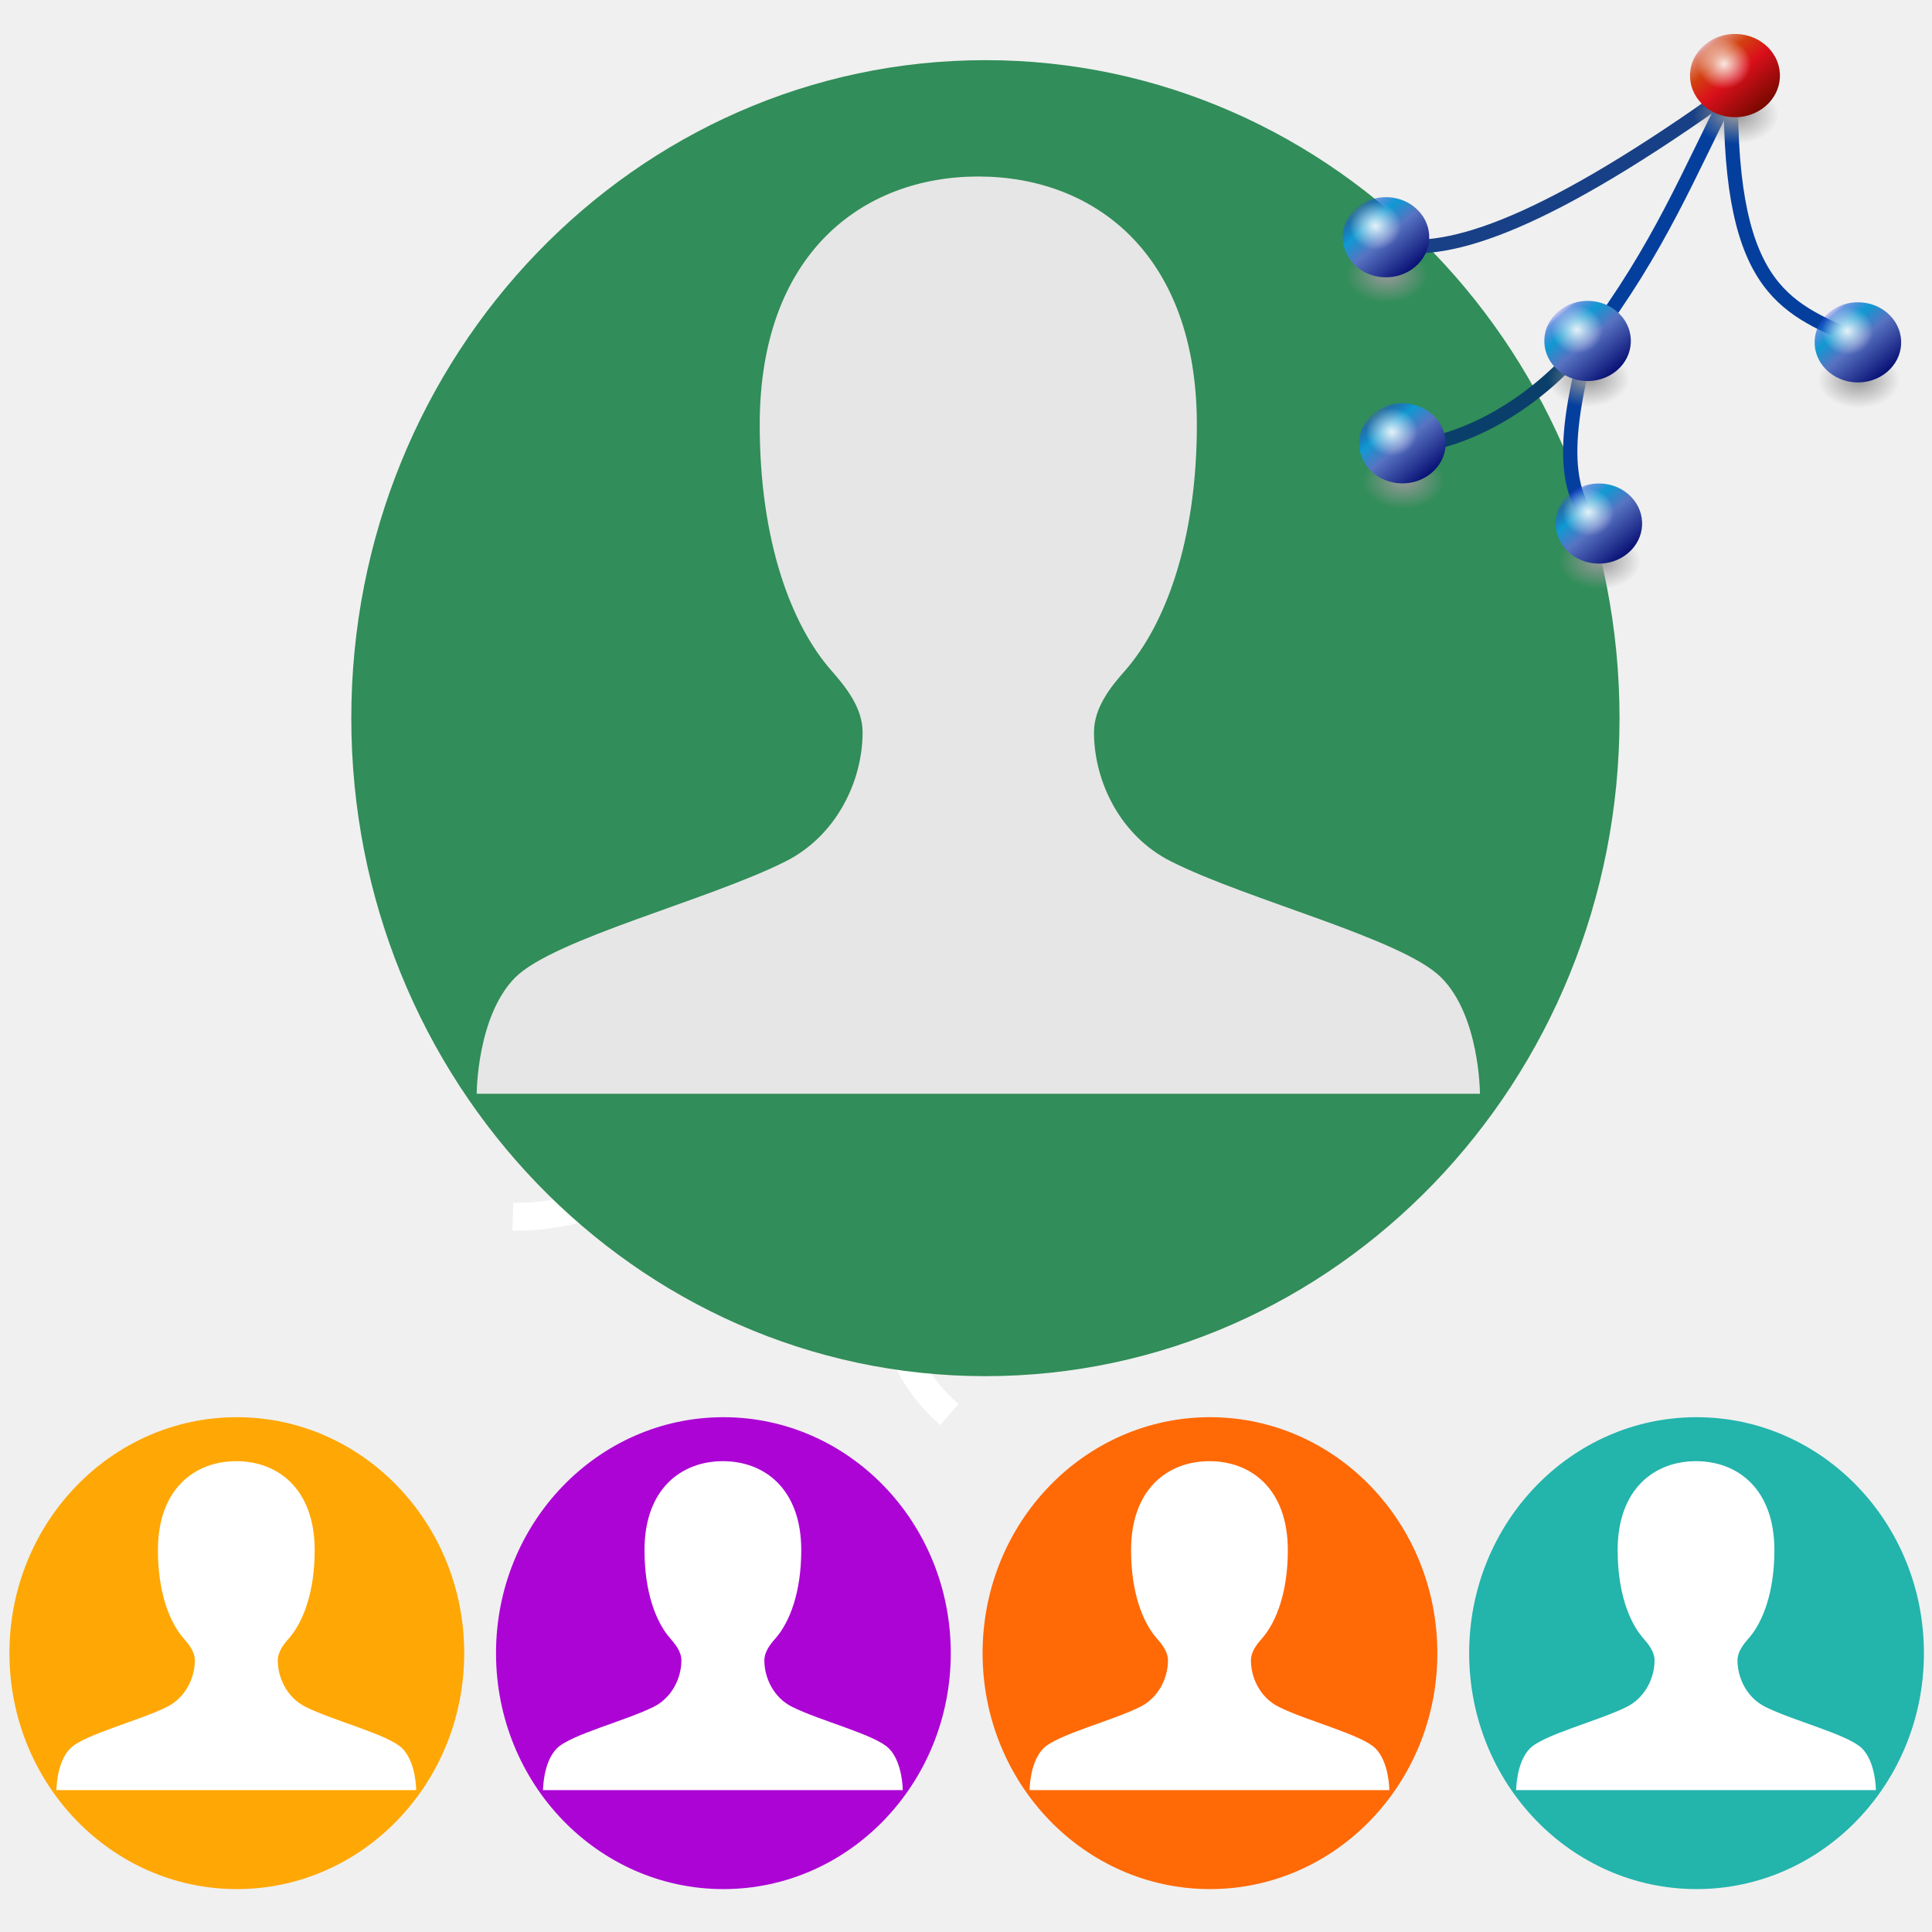
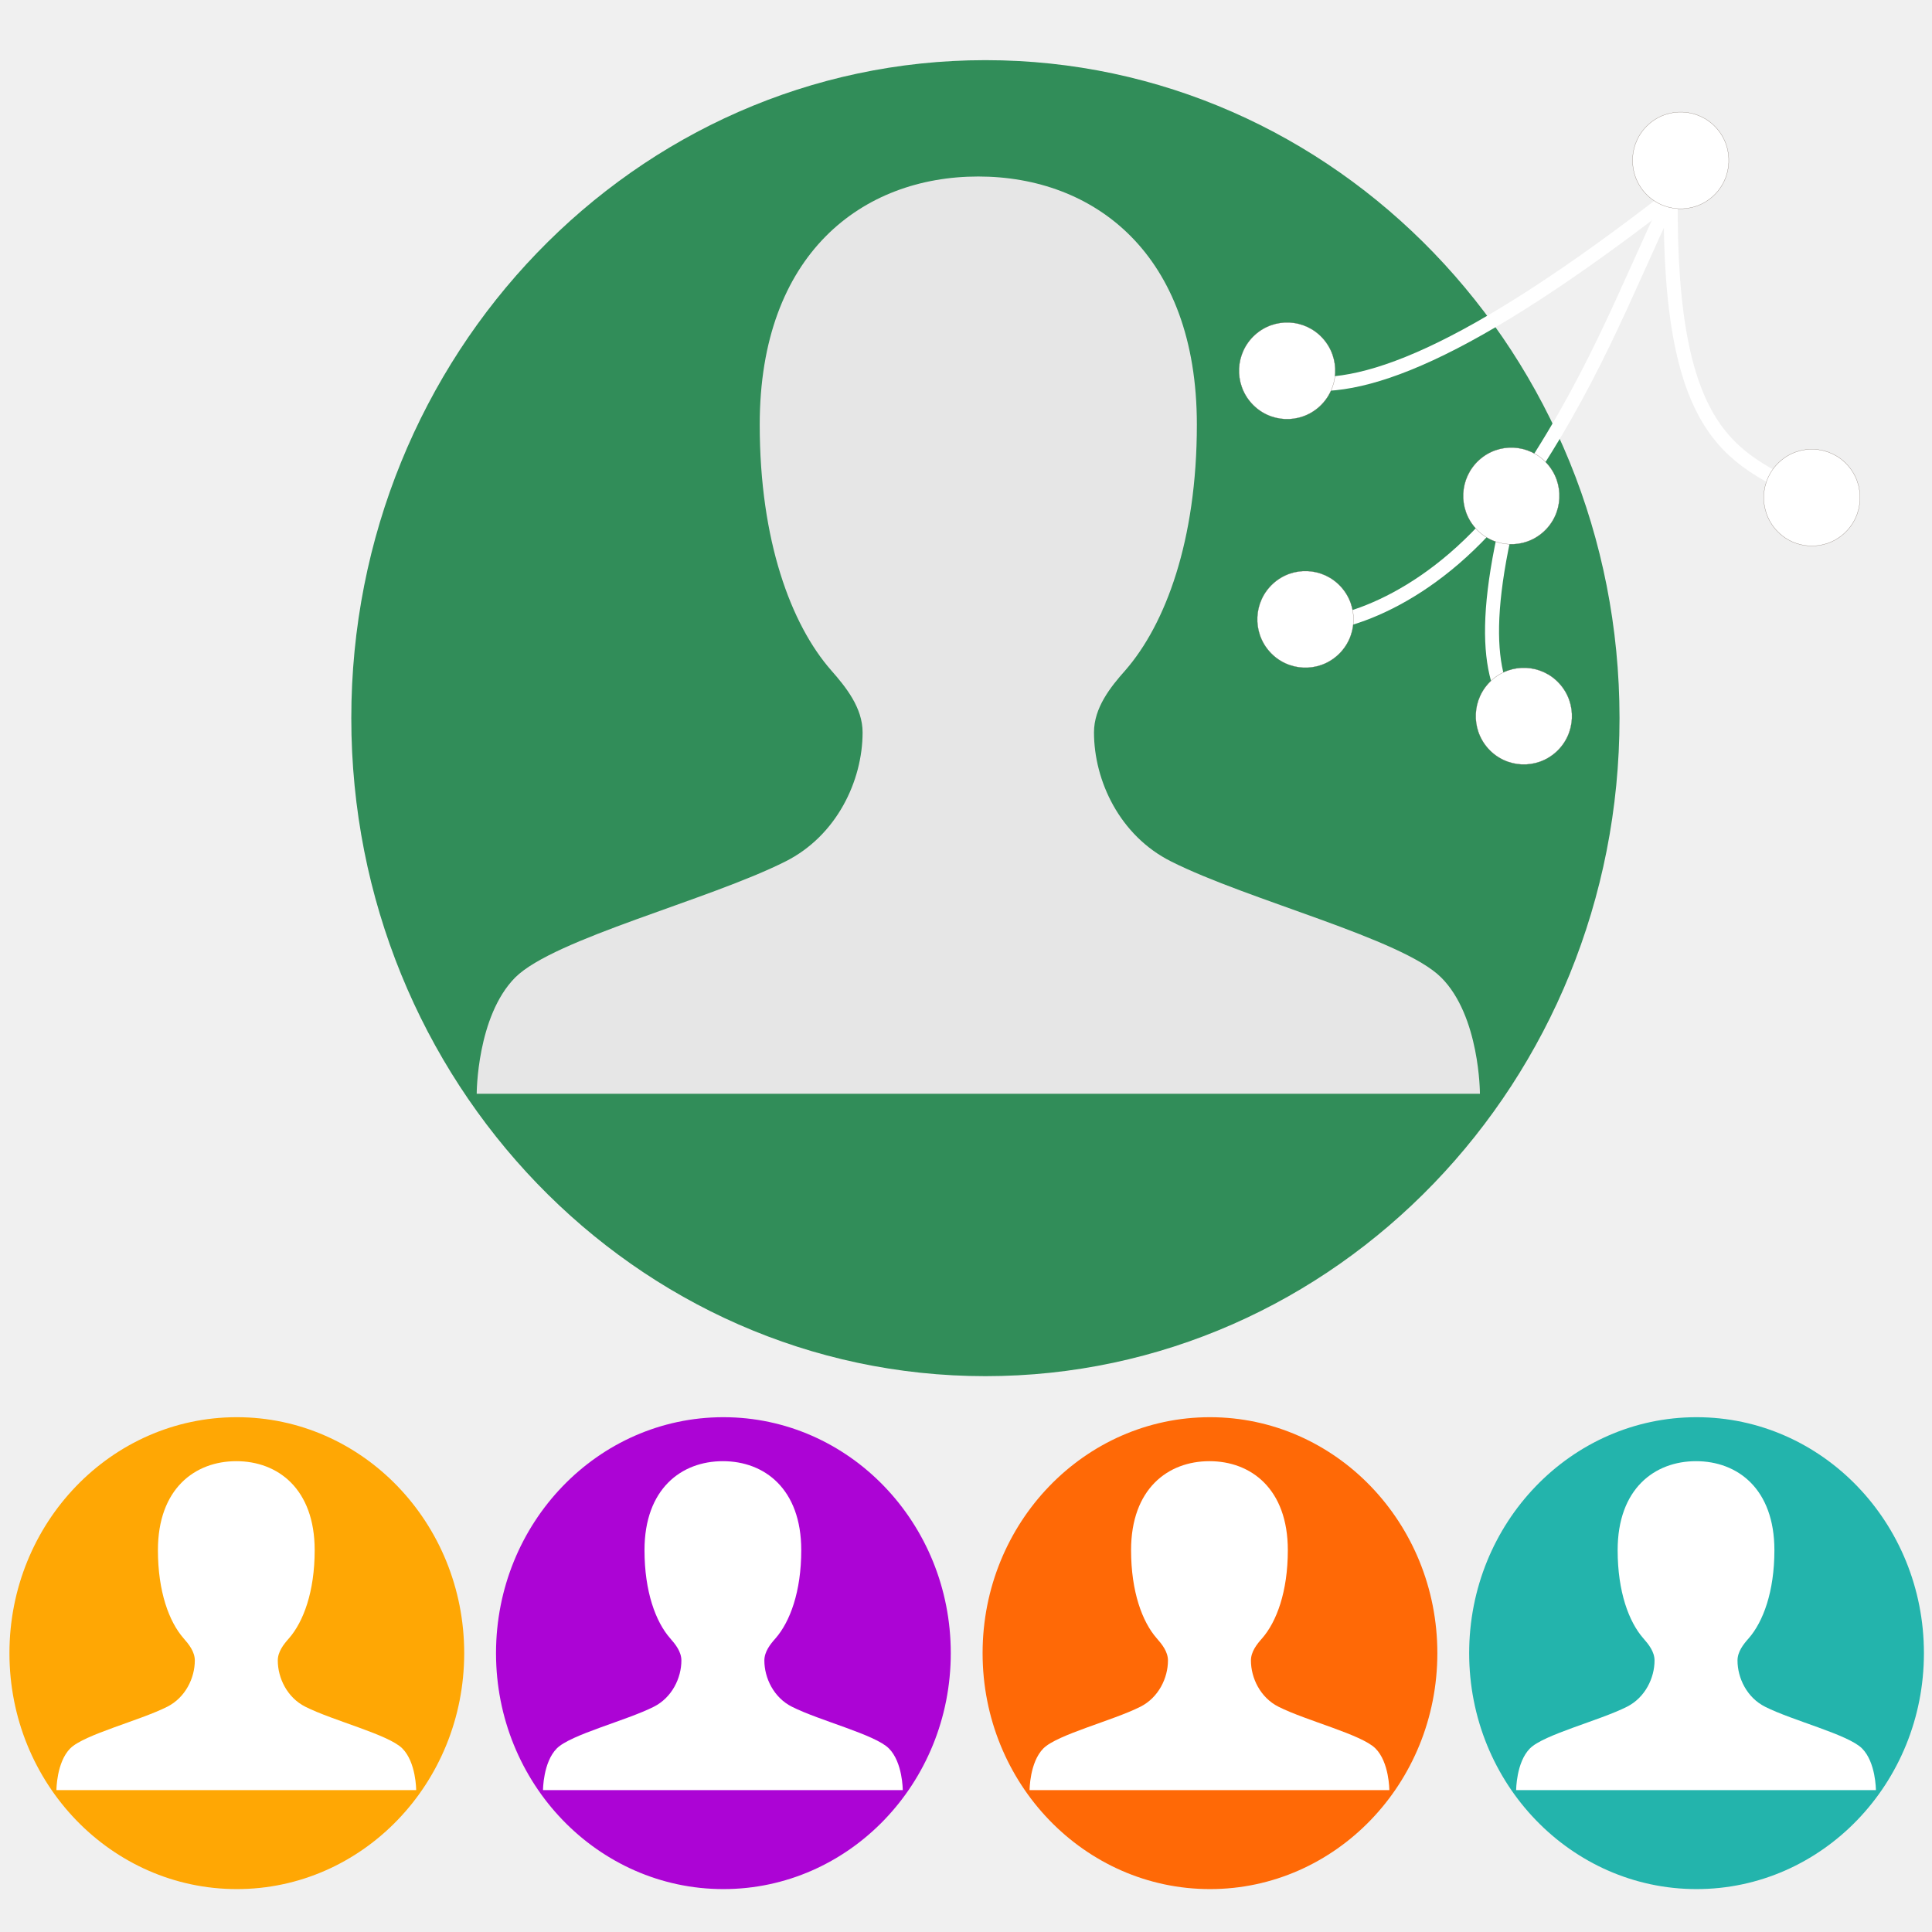
- <svg xmlns="http://www.w3.org/2000/svg" xmlns:xlink="http://www.w3.org/1999/xlink" width="341.333" height="341.333" id="svg2" version="1.1">
-   <defs id="defs">
-     <linearGradient id="linearGradient15834">
-       <stop style="stop-color: rgb(119, 9, 0); stop-opacity: 1;" offset="0" id="stop15842" />
-       <stop id="stop15848" offset="0.5" style="stop-color: rgb(218, 16, 27); stop-opacity: 1;" />
-       <stop style="stop-color: rgb(210, 64, 15); stop-opacity: 1;" offset="0.75" id="stop15850" />
-       <stop id="stop15852" offset="0.938" style="stop-color: rgb(212, 67, 22); stop-opacity: 0.615;" />
-       <stop id="stop15838" offset="1" style="stop-color: rgb(195, 0, 0); stop-opacity: 0.219;" />
-     </linearGradient>
-     <linearGradient id="linearGradient18791">
-       <stop id="stop18793" offset="0" style="stop-color: rgb(255, 255, 255); stop-opacity: 1;" />
-       <stop id="stop18795" offset="1" style="stop-color: rgb(255, 255, 255); stop-opacity: 0;" />
-     </linearGradient>
-     <linearGradient id="linearGradient3187">
-       <stop id="stop3189" offset="0" style="stop-color:#081074;stop-opacity:1;" />
-       <stop style="stop-color:#5873c2;stop-opacity:1;" offset="0.5" id="stop3191" />
-       <stop id="stop3193" offset="0.75" style="stop-color:#0f99d2;stop-opacity:1;" />
-       <stop style="stop-color:#1660d4;stop-opacity:0.616;" offset="0.938" id="stop3290" />
-       <stop style="stop-color:#414cf6;stop-opacity:0.216;" offset="1" id="stop3292" />
-     </linearGradient>
-     <linearGradient id="linearGradient20749">
-       <stop id="stop20751" offset="0" style="stop-color: rgb(153, 153, 153); stop-opacity: 1;" />
-       <stop id="stop20753" offset="1" style="stop-color: rgb(153, 153, 153); stop-opacity: 0;" />
-     </linearGradient>
-     <radialGradient r="135" fy="545.934" fx="102.143" cy="545.934" cx="102.143" gradientUnits="userSpaceOnUse" id="radialGradient2552" xlink:href="#linearGradient20749" />
-     <linearGradient y2="535.219" x2="605.714" y1="535.219" x1="154.286" gradientUnits="userSpaceOnUse" id="linearGradient2554" xlink:href="#linearGradient3187" />
-     <radialGradient r="135" fy="545.934" fx="102.143" cy="545.934" cx="102.143" gradientUnits="userSpaceOnUse" id="radialGradient2556" xlink:href="#linearGradient18791" />
-     <radialGradient r="135" fy="545.934" fx="102.143" cy="545.934" cx="102.143" gradientUnits="userSpaceOnUse" id="radialGradient2558" xlink:href="#linearGradient20749" />
-     <radialGradient r="135" fy="545.934" fx="102.143" cy="545.934" cx="102.143" gradientUnits="userSpaceOnUse" id="radialGradient2562" xlink:href="#linearGradient18791" />
-     <radialGradient r="135" fy="545.934" fx="102.143" cy="545.934" cx="102.143" gradientUnits="userSpaceOnUse" id="radialGradient2564" xlink:href="#linearGradient20749" />
-     <radialGradient r="135" fy="545.934" fx="102.143" cy="545.934" cx="102.143" gradientUnits="userSpaceOnUse" id="radialGradient2568" xlink:href="#linearGradient18791" />
-     <radialGradient r="135" fy="545.934" fx="102.143" cy="545.934" cx="102.143" gradientUnits="userSpaceOnUse" id="radialGradient2570" xlink:href="#linearGradient20749" />
-     <radialGradient r="135" fy="545.934" fx="102.143" cy="545.934" cx="102.143" gradientUnits="userSpaceOnUse" id="radialGradient2574" xlink:href="#linearGradient18791" />
-     <radialGradient r="135" fy="545.934" fx="102.143" cy="545.934" cx="102.143" gradientUnits="userSpaceOnUse" id="radialGradient2576" xlink:href="#linearGradient20749" />
-     <radialGradient r="135" fy="545.934" fx="102.143" cy="545.934" cx="102.143" gradientUnits="userSpaceOnUse" id="radialGradient2580" xlink:href="#linearGradient18791" />
-     <radialGradient r="135" fy="545.934" fx="102.143" cy="545.934" cx="102.143" gradientUnits="userSpaceOnUse" id="radialGradient2582" xlink:href="#linearGradient20749" />
-     <linearGradient y2="535.219" x2="605.714" y1="535.219" x1="154.286" gradientUnits="userSpaceOnUse" id="linearGradient2584" xlink:href="#linearGradient15834" />
-     <radialGradient r="135" fy="545.934" fx="102.143" cy="545.934" cx="102.143" gradientUnits="userSpaceOnUse" id="radialGradient2586" xlink:href="#linearGradient18791" />
-     <linearGradient xlink:href="#linearGradient3187" id="linearGradient10029" gradientUnits="userSpaceOnUse" x1="154.286" y1="535.219" x2="605.714" y2="535.219" />
-     <linearGradient xlink:href="#linearGradient3187" id="linearGradient10031" gradientUnits="userSpaceOnUse" x1="154.286" y1="535.219" x2="605.714" y2="535.219" />
-     <linearGradient xlink:href="#linearGradient3187" id="linearGradient10033" gradientUnits="userSpaceOnUse" x1="154.286" y1="535.219" x2="605.714" y2="535.219" />
-     <linearGradient xlink:href="#linearGradient3187" id="linearGradient10035" gradientUnits="userSpaceOnUse" x1="154.286" y1="535.219" x2="605.714" y2="535.219" />
-   </defs>
+ <svg xmlns="http://www.w3.org/2000/svg" width="341.333" height="341.333" id="svg2" version="1.1">
+   <defs id="defs" />
  <g id="layer1" transform="translate(-195.4795,101.1683)">
    <g id="g26594" transform="translate(-530.303,-1000.899)" />
    <g id="g3323" transform="translate(-126.2602,-313.4934)" />
-     <g id="g8556" transform="translate(12)">
-       <g transform="matrix(0.4584428,0,0,0.4609363,237.5394,-71.82685)" style="stroke:#ffffff" id="g14959">
-         <path style="fill:none;stroke:#ffffff;stroke-width:10.667;stroke-linecap:butt;stroke-linejoin:miter;stroke-miterlimit:4;stroke-dasharray:none;stroke-opacity:1" d="M 237.817,304.113 C 179.96,380.952 111.042,403.765 79.736,402.68" id="path3243" />
-         <path style="fill:none;stroke:#ffffff;stroke-width:10.667;stroke-linecap:butt;stroke-linejoin:miter;stroke-miterlimit:4;stroke-dasharray:none;stroke-opacity:1" d="M 361.753,75.388 C 201.56,199.577 120.258,228.215 70.883,218.183" id="path3239" />
-         <path style="fill:none;stroke:#ffffff;stroke-width:10.667;stroke-linecap:butt;stroke-linejoin:miter;stroke-miterlimit:4;stroke-dasharray:none;stroke-opacity:1" d="M 467.984,306.64 C 408.1,276.781 356.197,265.092 357.959,77.915 322.574,151.828 298.09,220.294 237.817,306.64 c -28.371,108.83 -15.075,150.003 10.117,171.86" id="path3241" />
-       </g>
-       <ellipse ry="116.251" rx="112.03" cy="25.711" cx="357.575" id="path9967" style="opacity:0.99;fill:#2e8b57;fill-opacity:0.992;fill-rule:evenodd;stroke:none;stroke-width:2.256;stroke-linecap:round;stroke-linejoin:round;stroke-miterlimit:4;stroke-dasharray:none;stroke-dashoffset:0;stroke-opacity:1" />
-       <path style="fill:#e6e6e6;stroke-width:5.064" d="M 438.083,71.515 C 431.227,64.668 404.008,57.893 390.37,51.021 381.316,46.483 376.758,36.781 376.758,28.222 c 0,-4.345 2.892,-7.991 5.535,-10.959 7.08,-8.123 12.64,-22.9 12.64,-43.404 0,-30.222 -18.17,-43.844 -38.613,-43.844 -20.449,0 -38.618,13.622 -38.618,43.844 0,20.504 5.535,35.312 12.625,43.404 2.613,2.968 5.55,6.614 5.55,10.959 0,8.548 -4.573,18.251 -13.612,22.798 -13.612,6.857 -40.867,13.648 -47.749,20.494 -6.816,6.857 -6.816,20.56 -6.816,20.56 h 88.621 88.621 c 0,-0.046 0,-13.729 -6.857,-20.56 z" id="path8681" />
-     </g>
-     <g id="g2457" transform="matrix(0.1318683,0,0,0.1265239,198.2905,-98.50119)">
-       <g id="g13626" transform="matrix(1.214511,0,0,1.214511,1698.859,-62.30458)">
-         <path style="fill:none;stroke:#0a3f6b;stroke-width:15.728;stroke-linecap:butt;stroke-linejoin:miter;stroke-miterlimit:4;stroke-dasharray:none;stroke-opacity:1" d="M 336.616,423.305 C 261.243,519.997 171.462,548.704 130.678,547.339" id="path3243-9" />
-         <path style="fill:none;stroke:#184086;stroke-width:15.728;stroke-linecap:butt;stroke-linejoin:miter;stroke-miterlimit:4;stroke-dasharray:none;stroke-opacity:1" d="M 498.072,135.483 C 289.383,291.76 183.467,327.797 119.145,315.173" id="path3239-1" />
-         <path style="fill:none;stroke:#053f9d;stroke-width:15.728;stroke-linecap:butt;stroke-linejoin:miter;stroke-miterlimit:4;stroke-dasharray:none;stroke-opacity:1" d="m 636.463,426.485 c -78.013,-37.574 -145.629,-52.284 -143.333,-287.822 -46.098,93.01 -77.994,179.166 -156.513,287.822 -36.96,136.948 -19.638,188.759 13.18,216.264" id="path3241-0" />
-         <g transform="matrix(0.6324992,0,0,0.6104887,104.4805,222.0346)" id="g3276">
-           <circle transform="matrix(0.4868182,-0.159292,0.2159667,0.3590683,218.0938,569.142)" id="path2405" style="fill:url(#radialGradient2552);fill-opacity:1;stroke:none" cx="102.143" cy="545.934" r="135" />
-           <circle style="fill:url(#linearGradient10029);fill-opacity:1;stroke:none" id="path2407" transform="matrix(-0.2250447,-0.2473629,0.2473629,-0.2250447,337.1981,892.3155)" cx="380" cy="535.219" r="225.714" />
-           <circle style="opacity:0.876;fill:url(#radialGradient2556);fill-opacity:1;stroke:none" id="path2409" transform="matrix(0.3344152,0,0,0.3344152,331.5237,474.0405)" cx="102.143" cy="545.934" r="135" />
-         </g>
-         <g transform="matrix(0.6324992,0,0,0.6104887,390.241,13.72156)" id="g3302">
-           <circle transform="matrix(0.4868182,-0.159292,0.2159667,0.3590683,218.0938,569.142)" id="path3304" style="fill:url(#radialGradient2558);fill-opacity:1;stroke:none" cx="102.143" cy="545.934" r="135" />
-           <circle style="fill:url(#linearGradient10031);fill-opacity:1;stroke:none" id="path3306" transform="matrix(-0.2250447,-0.2473629,0.2473629,-0.2250447,337.1981,892.3155)" cx="380" cy="535.219" r="225.714" />
-           <circle style="opacity:0.876;fill:url(#radialGradient2562);fill-opacity:1;stroke:none" id="path3308" transform="matrix(0.3344152,0,0,0.3344152,331.5237,474.0405)" cx="102.143" cy="545.934" r="135" />
-         </g>
-         <g transform="matrix(0.6324992,0,0,0.6104887,-112.2489,129.8044)" id="g3316">
-           <circle transform="matrix(0.4868182,-0.159292,0.2159667,0.3590683,218.0938,569.142)" id="path3318" style="fill:url(#radialGradient2564);fill-opacity:1;stroke:none" cx="102.143" cy="545.934" r="135" />
-           <circle style="fill:url(#linearGradient10033);fill-opacity:1;stroke:none" id="path3320" transform="matrix(-0.2250447,-0.2473629,0.2473629,-0.2250447,337.1981,892.3155)" cx="380" cy="535.219" r="225.714" />
-           <circle style="opacity:0.876;fill:url(#radialGradient2568);fill-opacity:1;stroke:none" id="path3322" transform="matrix(0.3344152,0,0,0.3344152,331.5237,474.0405)" cx="102.143" cy="545.934" r="135" />
-         </g>
-         <g transform="matrix(0.6324992,0,0,0.6104887,92.04207,12.13138)" id="g3330">
-           <circle transform="matrix(0.4868182,-0.159292,0.2159667,0.3590683,218.0938,569.142)" id="path3332" style="fill:url(#radialGradient2570);fill-opacity:1;stroke:none" cx="102.143" cy="545.934" r="135" />
-           <circle style="fill:url(#linearGradient10035);fill-opacity:1;stroke:none" id="path3334" transform="matrix(-0.2250447,-0.2473629,0.2473629,-0.2250447,337.1981,892.3155)" cx="380" cy="535.219" r="225.714" />
-           <circle style="opacity:0.876;fill:url(#radialGradient2574);fill-opacity:1;stroke:none" id="path3336" transform="matrix(0.3344152,0,0,0.3344152,331.5237,474.0405)" cx="102.143" cy="545.934" r="135" />
-         </g>
-         <g transform="matrix(0.6324992,0,0,0.6104887,-130.3715,-107.1318)" id="g3344">
-           <circle transform="matrix(0.4868182,-0.159292,0.2159667,0.3590683,218.0938,569.142)" id="path3346" style="fill:url(#radialGradient2576);fill-opacity:1;stroke:none" cx="102.143" cy="545.934" r="135" />
-           <circle style="fill:url(#linearGradient2554);fill-opacity:1;stroke:none" id="path3348" transform="matrix(-0.2250447,-0.2473629,0.2473629,-0.2250447,337.1981,892.3155)" cx="380" cy="535.219" r="225.714" />
-           <circle style="opacity:0.876;fill:url(#radialGradient2580);fill-opacity:1;stroke:none" id="path3350" transform="matrix(0.3344152,0,0,0.3344152,331.5237,474.0405)" cx="102.143" cy="545.934" r="135" />
-         </g>
-         <g transform="matrix(0.6572688,0,0,0.6343963,250.746,-153.2942)" id="g3271">
-           <circle style="fill:url(#radialGradient2582);fill-opacity:1;stroke:none" id="path18799" transform="matrix(0.4868182,-0.159292,0.2159667,0.3590683,209.5223,323.4277)" cx="102.143" cy="545.934" r="135" />
-           <circle transform="matrix(-0.2250447,-0.2473629,0.2473629,-0.2250447,328.6266,646.6012)" id="path14863" style="fill:url(#linearGradient2584);fill-opacity:1;stroke:none" cx="380" cy="535.219" r="225.714" />
-           <circle transform="matrix(0.3344152,0,0,0.3344152,322.9523,228.3262)" id="path17820" style="opacity:0.876;fill:url(#radialGradient2586);fill-opacity:1;stroke:none" cx="102.143" cy="545.934" r="135" />
-         </g>
-       </g>
-     </g>
+     <ellipse style="opacity:0.99;fill:#2e8b57;fill-opacity:0.992;fill-rule:evenodd;stroke:none;stroke-width:2.256;stroke-linecap:round;stroke-linejoin:round;stroke-miterlimit:4;stroke-dasharray:none;stroke-dashoffset:0;stroke-opacity:1" id="path9967" cx="369.575" cy="25.711" rx="112.03" ry="116.251" />
+     <path id="path8681" d="M 450.083,71.515 C 443.227,64.668 416.008,57.893 402.37,51.021 393.316,46.483 388.758,36.781 388.758,28.222 c 0,-4.345 2.892,-7.991 5.535,-10.959 7.08,-8.123 12.64,-22.9 12.64,-43.404 0,-30.222 -18.17,-43.844 -38.613,-43.844 -20.449,0 -38.618,13.622 -38.618,43.844 0,20.504 5.535,35.312 12.625,43.404 2.613,2.968 5.55,6.614 5.55,10.959 0,8.548 -4.573,18.251 -13.612,22.798 -13.612,6.857 -40.867,13.648 -47.749,20.494 -6.816,6.857 -6.816,20.56 -6.816,20.56 h 88.621 88.621 c 0,-0.046 0,-13.729 -6.857,-20.56 z" style="fill:#e6e6e6;stroke-width:5.064" />
    <g id="g26594-4" transform="translate(375.8352,-1337.568)" />
    <g id="g3323-0" transform="translate(779.878,-650.1624)" />
    <g id="g26594-6" transform="translate(-629.4243,-1553.591)" />
    <g id="g3323-3" transform="translate(-198.4453,-820.3583)" />
    <g id="g13262" transform="matrix(0.4809493,0,0,0.4809493,292.8124,56.04365)">
      <g transform="matrix(0.3418034,0,0,0.3436625,-204.8767,187.5698)" style="stroke:#ffffff" id="g14959-5">
        <path style="fill:none;stroke:#ffffff;stroke-width:10.667;stroke-linecap:butt;stroke-linejoin:miter;stroke-miterlimit:4;stroke-dasharray:none;stroke-opacity:1" d="M 237.817,304.113 C 179.96,380.952 111.042,403.765 79.736,402.68" id="path3243-9-0" />
        <path style="fill:none;stroke:#ffffff;stroke-width:10.667;stroke-linecap:butt;stroke-linejoin:miter;stroke-miterlimit:4;stroke-dasharray:none;stroke-opacity:1" d="M 361.753,75.388 C 201.56,199.577 120.258,228.215 70.883,218.183" id="path3239-7" />
        <path style="fill:none;stroke:#ffffff;stroke-width:10.667;stroke-linecap:butt;stroke-linejoin:miter;stroke-miterlimit:4;stroke-dasharray:none;stroke-opacity:1" d="M 467.984,306.64 C 408.1,276.781 356.197,265.092 357.959,77.915 322.574,151.828 298.09,220.294 237.817,306.64 c -28.371,108.83 -15.075,150.003 10.117,171.86" id="path3241-4" />
      </g>
      <ellipse ry="86.674" rx="83.526" cy="280.394" cx="-115.381" id="path9967-8" style="opacity:0.99;fill:#ffa500;fill-opacity:0.992;fill-rule:evenodd;stroke:none;stroke-width:1.682;stroke-linecap:round;stroke-linejoin:round;stroke-miterlimit:4;stroke-dasharray:none;stroke-dashoffset:0;stroke-opacity:1" />
      <path style="fill:#ffffff;stroke-width:3.776" d="m -54.61,315.373 c -5.112,-5.105 -25.406,-10.156 -35.574,-15.28 -6.751,-3.383 -10.149,-10.617 -10.149,-16.998 0,-3.239 2.156,-5.958 4.127,-8.17 5.278,-6.056 9.424,-17.073 9.424,-32.361 0,-22.533 -13.547,-32.689 -28.789,-32.689 -15.246,0 -28.793,10.156 -28.793,32.689 0,15.287 4.127,26.327 9.413,32.361 1.948,2.213 4.138,4.931 4.138,8.17 0,6.373 -3.409,13.607 -10.149,16.998 -10.149,5.112 -30.469,10.175 -35.6,15.28 -5.082,5.112 -5.082,15.329 -5.082,15.329 h 66.073 66.073 c 0,-0.034 0,-10.236 -5.112,-15.329 z" id="path8681-0" />
    </g>
    <g transform="matrix(0.4809493,0,0,0.4809493,378.7771,56.04365)" id="g13297">
      <g id="g13291" style="stroke:#ffffff" transform="matrix(0.3418034,0,0,0.3436625,-204.8767,187.5698)">
        <path id="path13285" d="M 237.817,304.113 C 179.96,380.952 111.042,403.765 79.736,402.68" style="fill:none;stroke:#ffffff;stroke-width:10.667;stroke-linecap:butt;stroke-linejoin:miter;stroke-miterlimit:4;stroke-dasharray:none;stroke-opacity:1" />
        <path id="path13287" d="M 361.753,75.388 C 201.56,199.577 120.258,228.215 70.883,218.183" style="fill:none;stroke:#ffffff;stroke-width:10.667;stroke-linecap:butt;stroke-linejoin:miter;stroke-miterlimit:4;stroke-dasharray:none;stroke-opacity:1" />
        <path id="path13289" d="M 467.984,306.64 C 408.1,276.781 356.197,265.092 357.959,77.915 322.574,151.828 298.09,220.294 237.817,306.64 c -28.371,108.83 -15.075,150.003 10.117,171.86" style="fill:none;stroke:#ffffff;stroke-width:10.667;stroke-linecap:butt;stroke-linejoin:miter;stroke-miterlimit:4;stroke-dasharray:none;stroke-opacity:1" />
      </g>
      <ellipse style="opacity:0.99;fill:#aa00d4;fill-opacity:0.992;fill-rule:evenodd;stroke:none;stroke-width:1.682;stroke-linecap:round;stroke-linejoin:round;stroke-miterlimit:4;stroke-dasharray:none;stroke-dashoffset:0;stroke-opacity:1" id="ellipse13293" cx="-115.381" cy="280.394" rx="83.526" ry="86.674" />
      <path id="path13295" d="m -54.61,315.373 c -5.112,-5.105 -25.406,-10.156 -35.574,-15.28 -6.751,-3.383 -10.149,-10.617 -10.149,-16.998 0,-3.239 2.156,-5.958 4.127,-8.17 5.278,-6.056 9.424,-17.073 9.424,-32.361 0,-22.533 -13.547,-32.689 -28.789,-32.689 -15.246,0 -28.793,10.156 -28.793,32.689 0,15.287 4.127,26.327 9.413,32.361 1.948,2.213 4.138,4.931 4.138,8.17 0,6.373 -3.409,13.607 -10.149,16.998 -10.149,5.112 -30.469,10.175 -35.6,15.28 -5.082,5.112 -5.082,15.329 -5.082,15.329 h 66.073 66.073 c 0,-0.034 0,-10.236 -5.112,-15.329 z" style="fill:#ffffff;stroke-width:3.776" />
    </g>
    <g id="g13311" transform="matrix(0.4809493,0,0,0.4809493,464.7418,56.04365)">
      <g transform="matrix(0.3418034,0,0,0.3436625,-204.8767,187.5698)" style="stroke:#ffffff" id="g13305">
        <path style="fill:none;stroke:#ffffff;stroke-width:10.667;stroke-linecap:butt;stroke-linejoin:miter;stroke-miterlimit:4;stroke-dasharray:none;stroke-opacity:1" d="M 237.817,304.113 C 179.96,380.952 111.042,403.765 79.736,402.68" id="path13299" />
        <path style="fill:none;stroke:#ffffff;stroke-width:10.667;stroke-linecap:butt;stroke-linejoin:miter;stroke-miterlimit:4;stroke-dasharray:none;stroke-opacity:1" d="M 361.753,75.388 C 201.56,199.577 120.258,228.215 70.883,218.183" id="path13301" />
        <path style="fill:none;stroke:#ffffff;stroke-width:10.667;stroke-linecap:butt;stroke-linejoin:miter;stroke-miterlimit:4;stroke-dasharray:none;stroke-opacity:1" d="M 467.984,306.64 C 408.1,276.781 356.197,265.092 357.959,77.915 322.574,151.828 298.09,220.294 237.817,306.64 c -28.371,108.83 -15.075,150.003 10.117,171.86" id="path13303" />
      </g>
      <ellipse ry="86.674" rx="83.526" cy="280.394" cx="-115.381" id="ellipse13307" style="opacity:0.99;fill:#ff6600;fill-opacity:0.984;fill-rule:evenodd;stroke:none;stroke-width:1.682;stroke-linecap:round;stroke-linejoin:round;stroke-miterlimit:4;stroke-dasharray:none;stroke-dashoffset:0;stroke-opacity:1" />
      <path style="fill:#ffffff;stroke-width:3.776" d="m -54.61,315.373 c -5.112,-5.105 -25.406,-10.156 -35.574,-15.28 -6.751,-3.383 -10.149,-10.617 -10.149,-16.998 0,-3.239 2.156,-5.958 4.127,-8.17 5.278,-6.056 9.424,-17.073 9.424,-32.361 0,-22.533 -13.547,-32.689 -28.789,-32.689 -15.246,0 -28.793,10.156 -28.793,32.689 0,15.287 4.127,26.327 9.413,32.361 1.948,2.213 4.138,4.931 4.138,8.17 0,6.373 -3.409,13.607 -10.149,16.998 -10.149,5.112 -30.469,10.175 -35.6,15.28 -5.082,5.112 -5.082,15.329 -5.082,15.329 h 66.073 66.073 c 0,-0.034 0,-10.236 -5.112,-15.329 z" id="path13309" />
    </g>
    <g id="g13325" transform="matrix(0.4809493,0,0,0.4809493,550.7065,56.04365)">
      <g transform="matrix(0.3418034,0,0,0.3436625,-204.8767,187.5698)" style="stroke:#ffffff" id="g13319">
        <path style="fill:none;stroke:#ffffff;stroke-width:10.667;stroke-linecap:butt;stroke-linejoin:miter;stroke-miterlimit:4;stroke-dasharray:none;stroke-opacity:1" d="M 237.817,304.113 C 179.96,380.952 111.042,403.765 79.736,402.68" id="path13313" />
        <path style="fill:none;stroke:#ffffff;stroke-width:10.667;stroke-linecap:butt;stroke-linejoin:miter;stroke-miterlimit:4;stroke-dasharray:none;stroke-opacity:1" d="M 361.753,75.388 C 201.56,199.577 120.258,228.215 70.883,218.183" id="path13315" />
        <path style="fill:none;stroke:#ffffff;stroke-width:10.667;stroke-linecap:butt;stroke-linejoin:miter;stroke-miterlimit:4;stroke-dasharray:none;stroke-opacity:1" d="M 467.984,306.64 C 408.1,276.781 356.197,265.092 357.959,77.915 322.574,151.828 298.09,220.294 237.817,306.64 c -28.371,108.83 -15.075,150.003 10.117,171.86" id="path13317" />
      </g>
      <ellipse ry="86.674" rx="83.526" cy="280.394" cx="-115.381" id="ellipse13321" style="opacity:0.99;fill:#20b2aa;fill-opacity:0.992;fill-rule:evenodd;stroke:none;stroke-width:1.682;stroke-linecap:round;stroke-linejoin:round;stroke-miterlimit:4;stroke-dasharray:none;stroke-dashoffset:0;stroke-opacity:1" />
      <path style="fill:#ffffff;stroke-width:3.776" d="m -54.61,315.373 c -5.112,-5.105 -25.406,-10.156 -35.574,-15.28 -6.751,-3.383 -10.149,-10.617 -10.149,-16.998 0,-3.239 2.156,-5.958 4.127,-8.17 5.278,-6.056 9.424,-17.073 9.424,-32.361 0,-22.533 -13.547,-32.689 -28.789,-32.689 -15.246,0 -28.793,10.156 -28.793,32.689 0,15.287 4.127,26.327 9.413,32.361 1.948,2.213 4.138,4.931 4.138,8.17 0,6.373 -3.409,13.607 -10.149,16.998 -10.149,5.112 -30.469,10.175 -35.6,15.28 -5.082,5.112 -5.082,15.329 -5.082,15.329 h 66.073 66.073 c 0,-0.034 0,-10.236 -5.112,-15.329 z" id="path13323" />
+     </g>
+     <g id="g8569" transform="matrix(0.228283,0,0,0.228283,407.7199,-84.55229)">
+       <g transform="matrix(1.016223,0,0,1.021751,-0.4705451,-0.3363432)" style="stroke:#ffffff" id="g14959">
+         <path style="fill:none;stroke:#ffffff;stroke-width:10.667;stroke-linecap:butt;stroke-linejoin:miter;stroke-miterlimit:4;stroke-dasharray:none;stroke-opacity:1" d="M 237.817,304.113 C 179.96,380.952 111.042,403.765 79.736,402.68" id="path3243" />
+         <path style="fill:none;stroke:#ffffff;stroke-width:10.667;stroke-linecap:butt;stroke-linejoin:miter;stroke-miterlimit:4;stroke-dasharray:none;stroke-opacity:1" d="M 361.753,75.388 C 201.56,199.577 120.258,228.215 70.883,218.183" id="path3239" />
+         <path style="fill:none;stroke:#ffffff;stroke-width:10.667;stroke-linecap:butt;stroke-linejoin:miter;stroke-miterlimit:4;stroke-dasharray:none;stroke-opacity:1" d="M 467.984,306.64 C 408.1,276.781 356.197,265.092 357.959,77.915 322.574,151.828 298.09,220.294 237.817,306.64 c -28.371,108.83 -15.075,150.003 10.117,171.86" id="path3241" />
+       </g>
+       <g transform="matrix(1.016223,0,0,1.021751,-0.4705451,-1.871938)" style="fill:#ffffff" id="g14945">
+         <g style="fill:#ffffff;stroke:#6c5d53" transform="matrix(0.4551718,0,0,0.4548203,59.62613,144.1681)" id="g3276">
+           <circle r="80.514" cy="-183.549" cx="-810.533" style="fill:#ffffff;fill-opacity:1;stroke:#6c5d53;stroke-width:0.357" id="path2407" transform="rotate(-132.2952)" />
+         </g>
+         <g transform="matrix(0.4551718,0,0,0.4548203,278.9805,-21.37361)" id="g3302" style="fill:#ffffff;fill-opacity:1;stroke:#6c5d53">
+           <circle r="80.514" cy="-183.549" cx="-810.533" style="fill:#ffffff;fill-opacity:1;stroke:#6c5d53;stroke-width:0.357" id="path3306" transform="rotate(-132.2952)" />
+         </g>
+         <g transform="matrix(0.4551718,0,0,0.4548203,-106.7389,70.87481)" id="g3316" style="fill:#ffffff;fill-opacity:1;stroke:#6c5d53">
+           <circle r="80.514" cy="-183.549" cx="-810.533" style="fill:#ffffff;fill-opacity:1;stroke:#6c5d53;stroke-width:0.357" id="path3320" transform="rotate(-132.2952)" />
+         </g>
+         <g transform="matrix(0.4551718,0,0,0.4548203,50.07816,-22.63729)" id="g3330" style="fill:#ffffff;fill-opacity:1;stroke:#6c5d53">
+           <circle r="80.514" cy="-183.549" cx="-810.533" style="fill:#ffffff;fill-opacity:1;stroke:#6c5d53;stroke-width:0.357" id="path3334" transform="rotate(-132.2952)" />
+         </g>
+         <g transform="matrix(0.4551718,0,0,0.4548203,-120.6501,-117.4131)" id="g3344" style="fill:#ffffff;fill-opacity:1;stroke:#6c5d53">
+           <circle r="80.514" cy="-183.549" cx="-810.533" style="fill:#ffffff;fill-opacity:1;stroke:#6c5d53;stroke-width:0.357" id="path3348" transform="rotate(-132.2952)" />
+         </g>
+         <g style="fill:#ffffff;stroke:#6c5d53" transform="matrix(0.4551718,0,0,0.4548203,179.0539,-276.7659)" id="g6393">
+           <circle r="80.514" cy="-183.549" cx="-810.533" style="fill:#ffffff;fill-opacity:1;stroke:#6c5d53;stroke-width:0.357" id="path6397" transform="rotate(-132.2952)" />
+         </g>
+       </g>
    </g>
  </g>
  <style id="style8" type="text/css">
      .Border { fill: lightGray; stroke: black; stroke-width: 4; }
      .Label { font-size:24; font-family:Arial; fill:black; }
   </style>
  <style type="text/css" id="style8-0">
      .Border { fill: lightGray; stroke: black; stroke-width: 4; }
      .Label { font-size:24; font-family:Arial; fill:black; }
   </style>
  <style id="style8-6" type="text/css">
      .Border { fill: lightGray; stroke: black; stroke-width: 4; }
      .Label { font-size:24; font-family:Arial; fill:black; }
   </style>
  <style id="style8-4" type="text/css">
      .Border { fill: lightGray; stroke: black; stroke-width: 4; }
      .Label { font-size:24; font-family:Arial; fill:black; }
   </style>
  <style id="style8-2" type="text/css">
      .Border { fill: lightGray; stroke: black; stroke-width: 4; }
      .Label { font-size:24; font-family:Arial; fill:black; }
   </style>
  <style type="text/css" id="style8-0-4">
      .Border { fill: lightGray; stroke: black; stroke-width: 4; }
      .Label { font-size:24; font-family:Arial; fill:black; }
   </style>
  <style id="style8-6-2" type="text/css">
      .Border { fill: lightGray; stroke: black; stroke-width: 4; }
      .Label { font-size:24; font-family:Arial; fill:black; }
   </style>
  <style id="style8-27" type="text/css">
      .Border { fill: lightGray; stroke: black; stroke-width: 4; }
      .Label { font-size:24; font-family:Arial; fill:black; }
   </style>
  <style type="text/css" id="style8-0-8">
      .Border { fill: lightGray; stroke: black; stroke-width: 4; }
      .Label { font-size:24; font-family:Arial; fill:black; }
   </style>
  <style id="style8-6-7" type="text/css">
      .Border { fill: lightGray; stroke: black; stroke-width: 4; }
      .Label { font-size:24; font-family:Arial; fill:black; }
   </style>
  <style type="text/css" id="style8-63">
      .Border { fill: lightGray; stroke: black; stroke-width: 4; }
      .Label { font-size:24; font-family:Arial; fill:black; }
   </style>
+   <style id="style8-7" type="text/css">
+       .Border { fill: lightGray; stroke: black; stroke-width: 4; }
+       .Label { font-size:24; font-family:Arial; fill:black; }
+    </style>
</svg>
